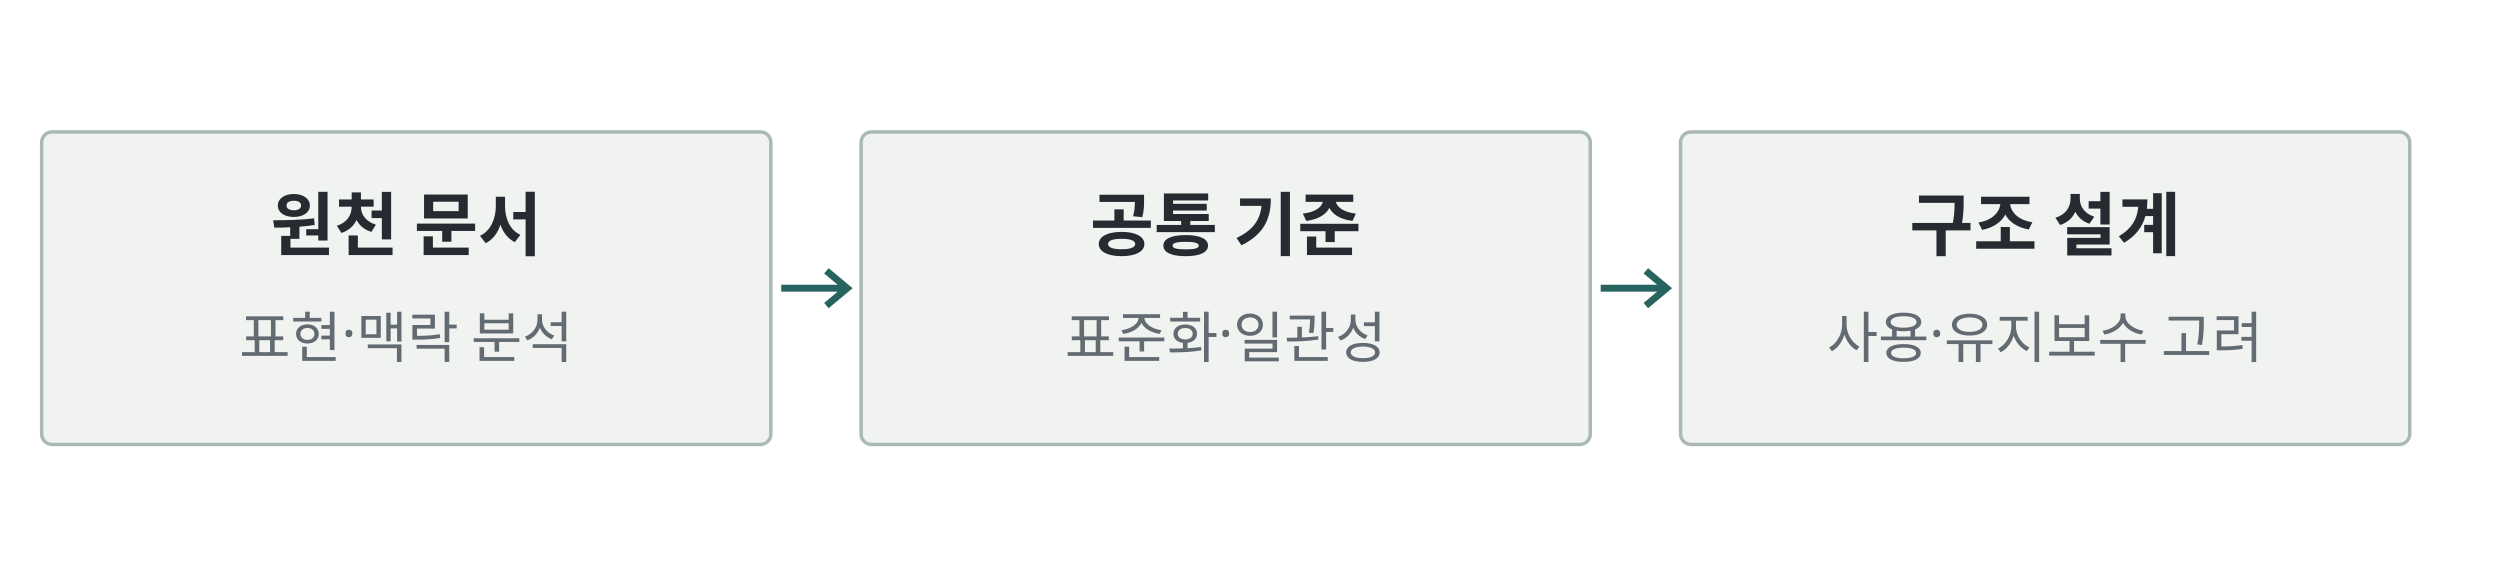
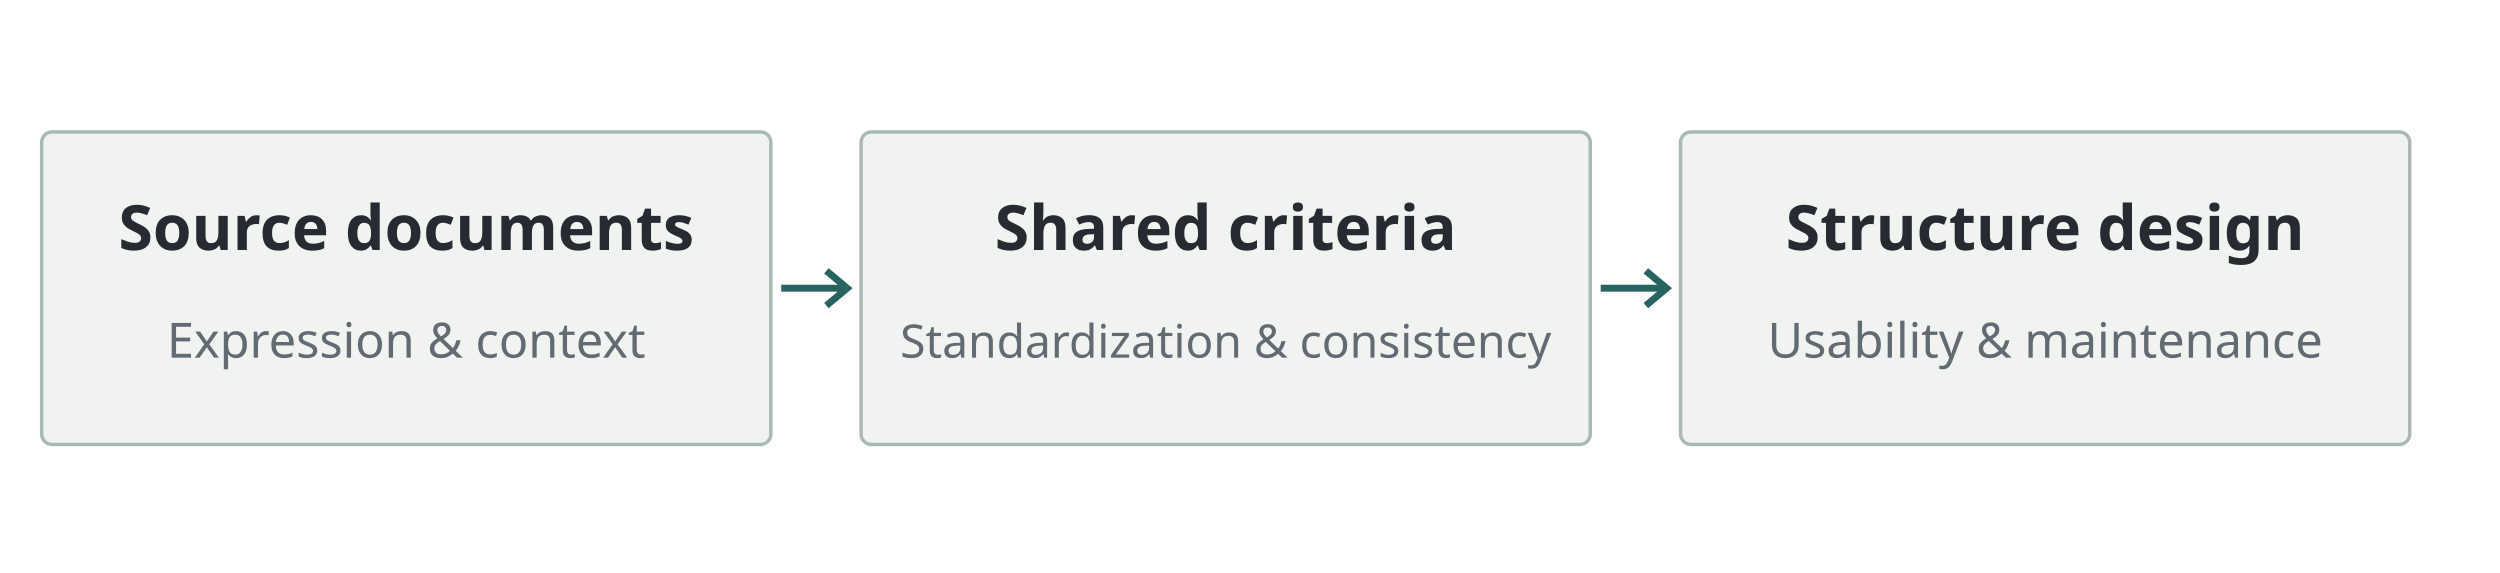
<svg xmlns="http://www.w3.org/2000/svg" viewBox="0 0 720 165">
  <g font-family="system-ui,sans-serif" fill="#252b30">
    <rect x="12" y="38" width="210" height="90" rx="3" fill="#f1f3f1" stroke="#aab9b4" />
-     <text x="117" y="72" text-anchor="middle" font-size="20" font-weight="600">원천 문서</text>
-     <text x="117" y="103" text-anchor="middle" font-size="16" fill="#626b72">표현·맥락 분석</text>
+     <text x="117" y="72" text-anchor="middle" font-size="18" font-weight="600">Source documents</text>
+     <text x="117" y="103" text-anchor="middle" font-size="14" fill="#626b72">Expression &amp; context</text>
    <path d="M225 83h19m-6-5 6 5-6 5" fill="none" stroke="#28645f" stroke-width="2" />
    <rect x="248" y="38" width="210" height="90" rx="3" fill="#f1f3f1" stroke="#aab9b4" />
-     <text x="353" y="72" text-anchor="middle" font-size="20" font-weight="600">공통 기준</text>
-     <text x="353" y="103" text-anchor="middle" font-size="16" fill="#626b72">표준화·일관성</text>
+     <text x="353" y="72" text-anchor="middle" font-size="18" font-weight="600">Shared criteria</text>
+     <text x="353" y="103" text-anchor="middle" font-size="13.29" fill="#626b72">Standardization &amp; consistency</text>
    <path d="M461 83h19m-6-5 6 5-6 5" fill="none" stroke="#28645f" stroke-width="2" />
    <rect x="484" y="38" width="210" height="90" rx="3" fill="#f1f3f1" stroke="#aab9b4" />
-     <text x="589" y="72" text-anchor="middle" font-size="20" font-weight="600">구조 설계</text>
-     <text x="589" y="103" text-anchor="middle" font-size="16" fill="#626b72">사용·유지보수 고려</text>
+     <text x="589" y="72" text-anchor="middle" font-size="18" font-weight="600">Structure design</text>
+     <text x="589" y="103" text-anchor="middle" font-size="14" fill="#626b72">Usability &amp; maintenance</text>
  </g>
</svg>
